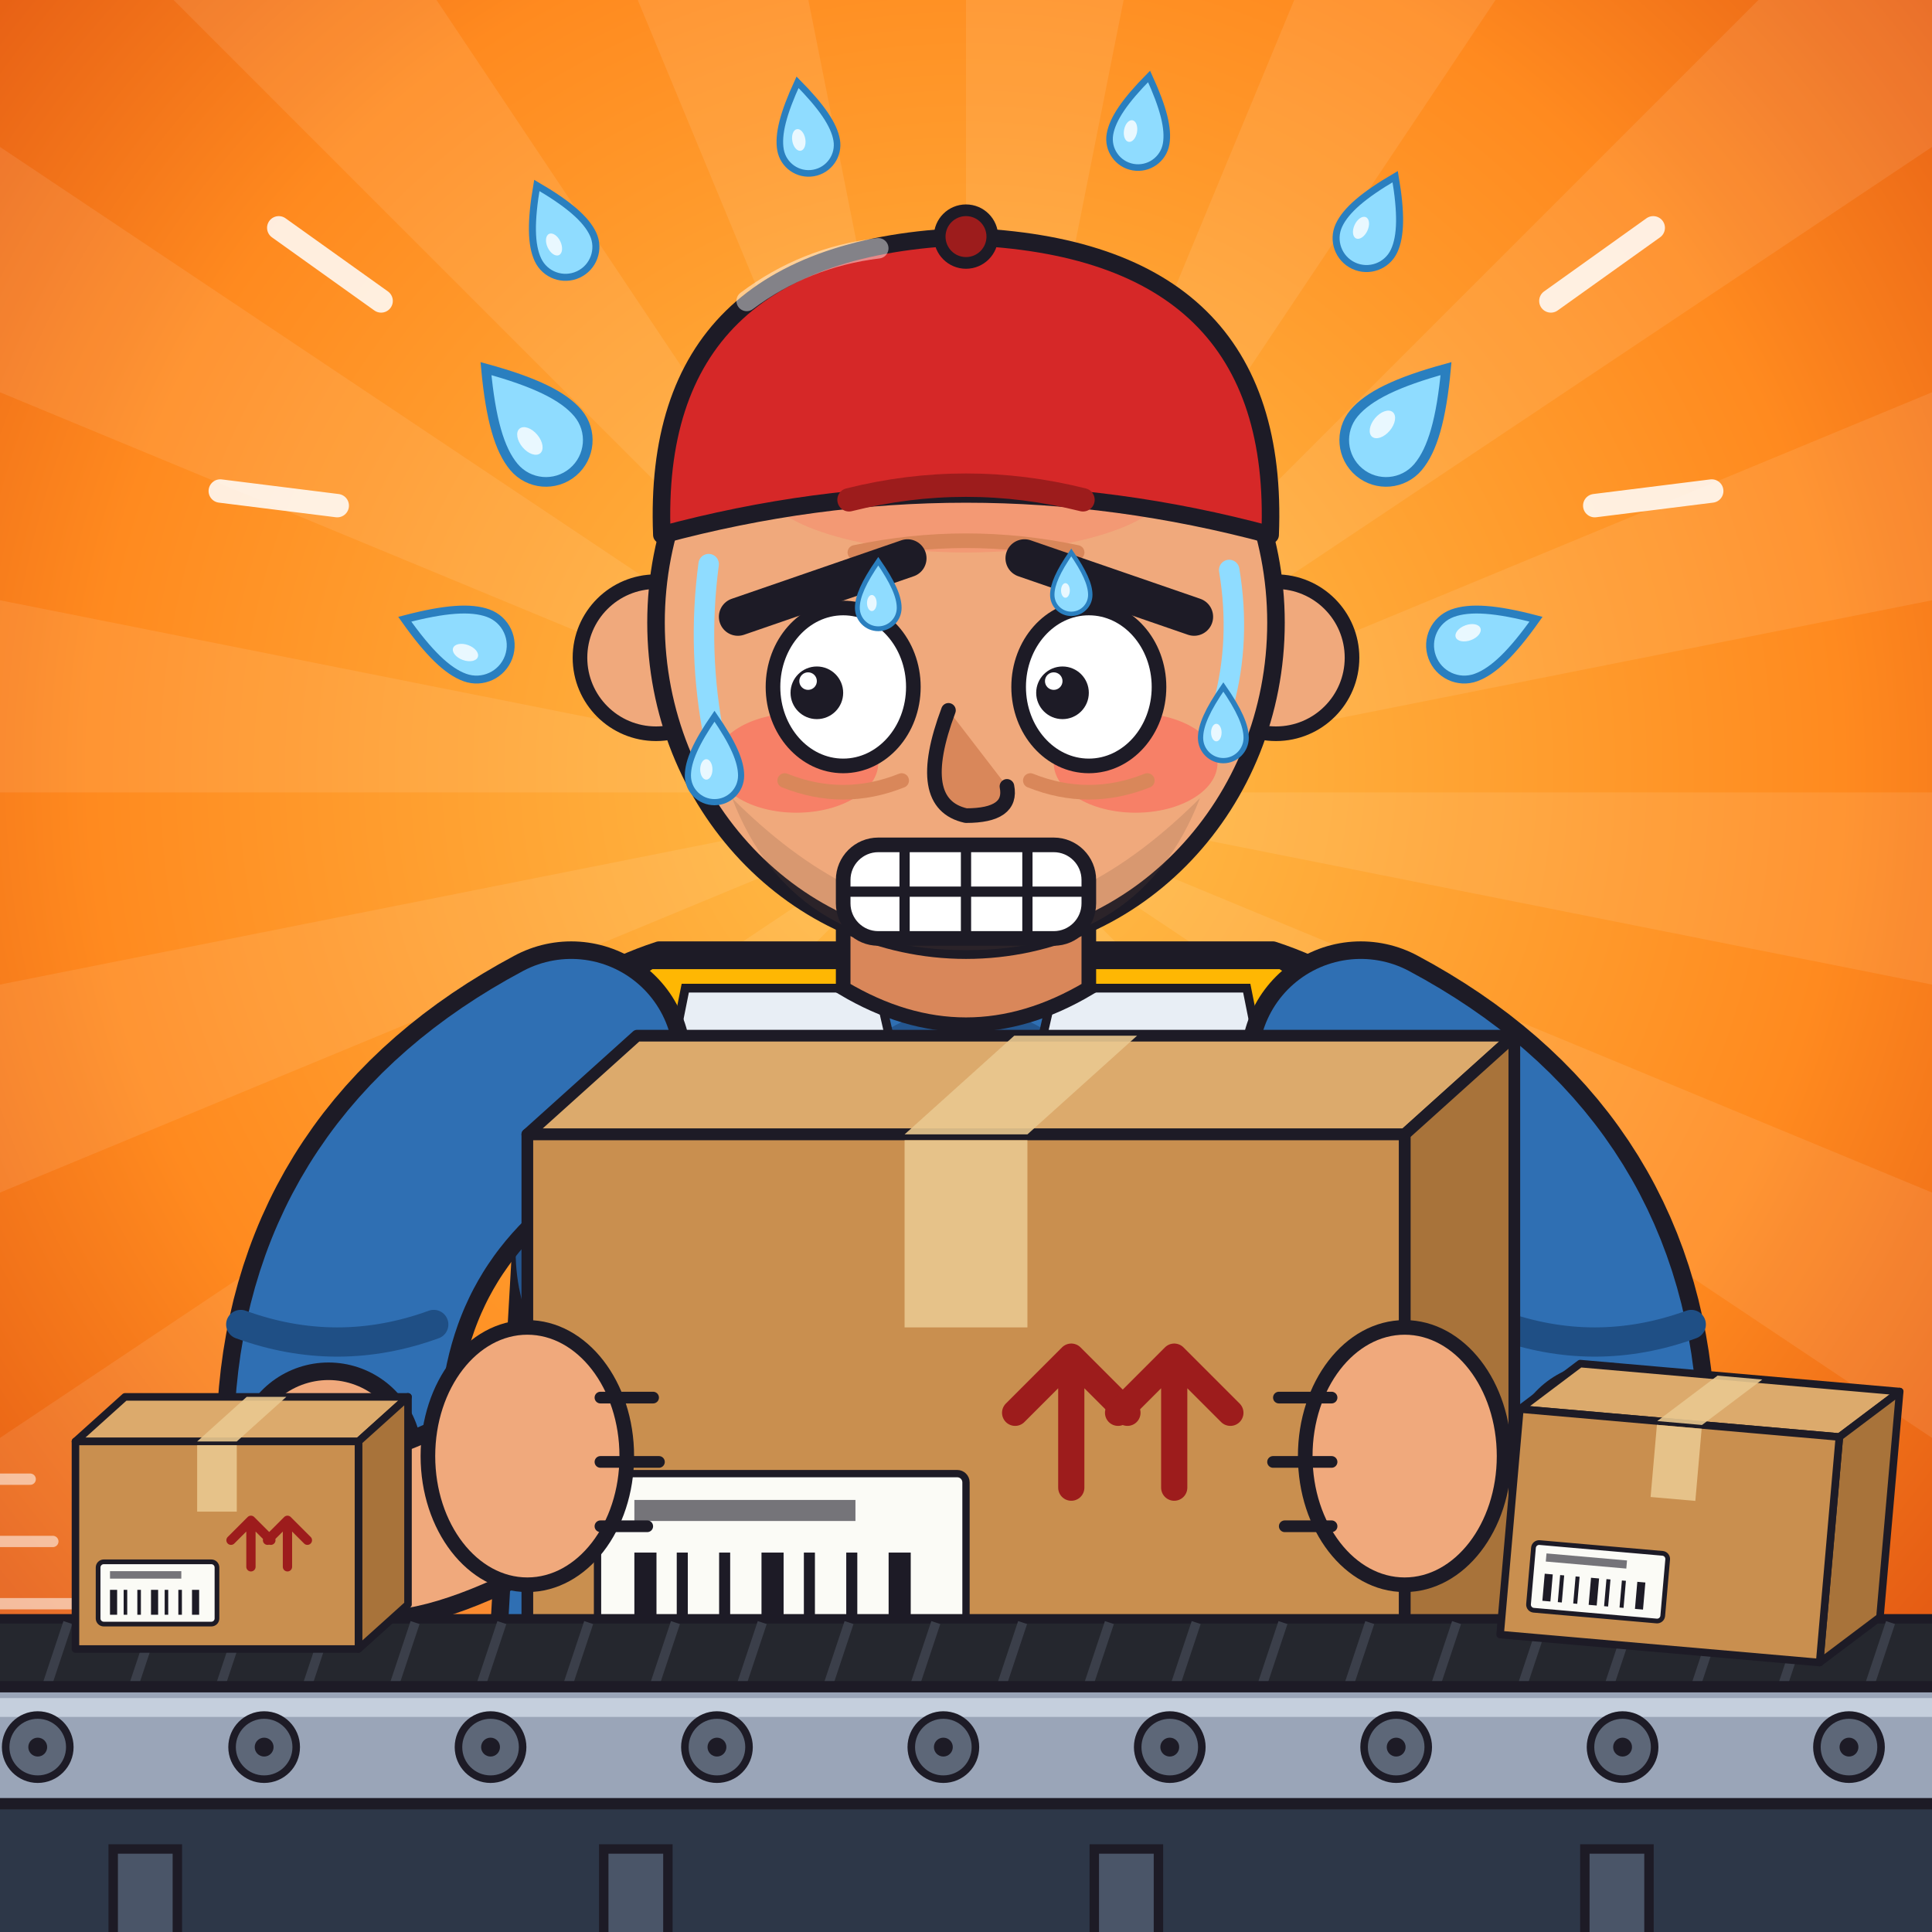
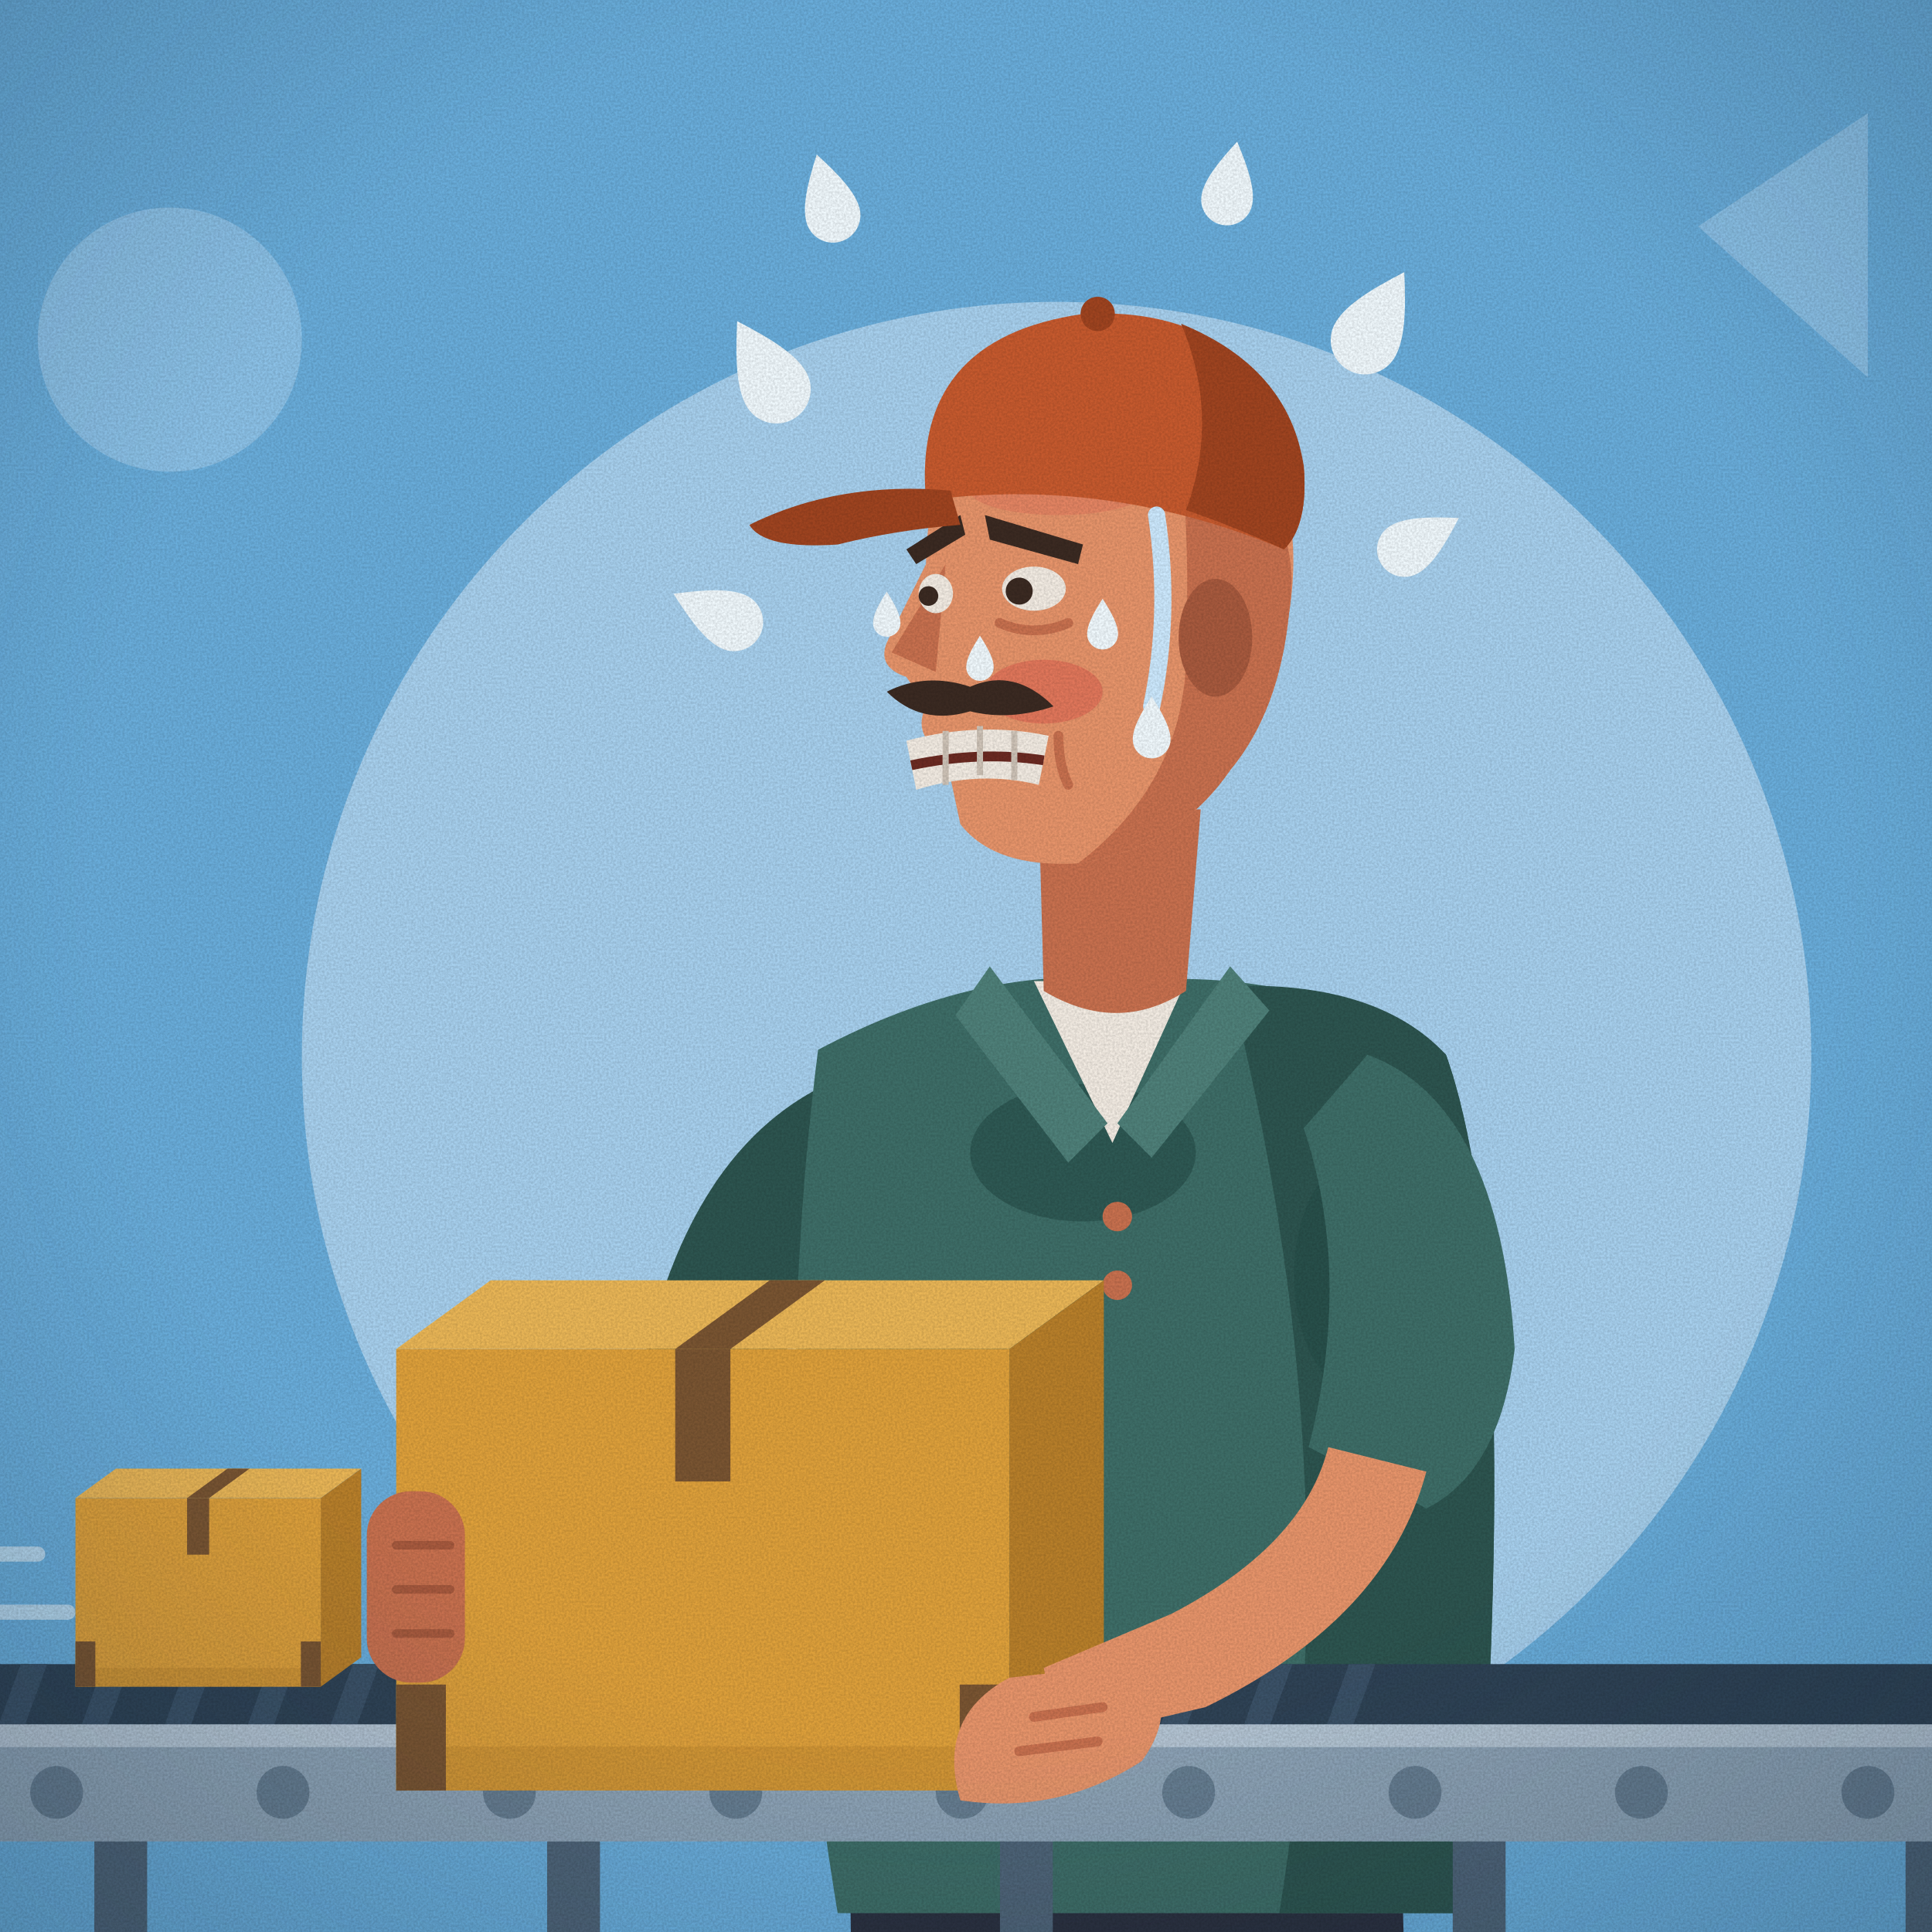
<svg xmlns="http://www.w3.org/2000/svg" width="1024" height="1024" viewBox="0 0 1024 1024">
  <defs>
-     <radialGradient id="ibg" cx=".5" cy=".4" r=".75">
-       <stop offset="0" stop-color="#ffc24b" />
-       <stop offset=".6" stop-color="#ff8a1f" />
-       <stop offset="1" stop-color="#d9480f" />
+     <filter id="grain" x="0" y="0" width="100%" height="100%">
+       <feTurbulence type="fractalNoise" baseFrequency=".85" numOctaves="3" seed="7" stitchTiles="stitch" />
+       <feColorMatrix values="0 0 0 0 0  0 0 0 0 0  0 0 0 0 0  0 0 0 -1.6 1.25" />
+     </filter>
+     <radialGradient id="vignette" cx=".5" cy=".45" r=".75">
+       <stop offset=".6" stop-color="#0b2236" stop-opacity="0" />
+       <stop offset="1" stop-color="#0b2236" stop-opacity=".22" />
    </radialGradient>
  </defs>
-   <rect width="1024" height="1024" fill="url(#ibg)" />
-   <path d="M512 420 L1512 420 L1492.785 615.09 Z" fill="#fff" opacity=".09" />
-   <path d="M512 420 L1435.88 802.683 L1343.47 975.57 Z" fill="#fff" opacity=".09" />
-   <path d="M512 420 L1219.107 1127.107 L1067.57 1251.47 Z" fill="#fff" opacity=".09" />
-   <path d="M512 420 L894.683 1343.88 L707.09 1400.785 Z" fill="#fff" opacity=".09" />
-   <path d="M512 420 L512 1420 L316.91 1400.785 Z" fill="#fff" opacity=".09" />
-   <path d="M512 420 L129.317 1343.88 L-43.57 1251.47 Z" fill="#fff" opacity=".09" />
-   <path d="M512 420 L-195.107 1127.107 L-319.47 975.57 Z" fill="#fff" opacity=".09" />
-   <path d="M512 420 L-411.88 802.683 L-468.785 615.09 Z" fill="#fff" opacity=".09" />
-   <path d="M512 420 L-488 420 L-468.785 224.91 Z" fill="#fff" opacity=".09" />
-   <path d="M512 420 L-411.88 37.317 L-319.47 -135.57 Z" fill="#fff" opacity=".09" />
-   <path d="M512 420 L-195.107 -287.107 L-43.57 -411.47 Z" fill="#fff" opacity=".09" />
-   <path d="M512 420 L129.317 -503.88 L316.91 -560.785 Z" fill="#fff" opacity=".09" />
-   <path d="M512 420 L512 -580 L707.09 -560.785 Z" fill="#fff" opacity=".09" />
-   <path d="M512 420 L894.683 -503.88 L1067.57 -411.47 Z" fill="#fff" opacity=".09" />
-   <path d="M512 420 L1219.107 -287.107 L1343.47 -135.57 Z" fill="#fff" opacity=".09" />
-   <path d="M512 420 L1435.88 37.317 L1492.785 224.91 Z" fill="#fff" opacity=".09" />
-   <g transform="translate(512 330) scale(1.55)">
+   <rect width="1024" height="1024" fill="#6aaedc" />
+   <circle cx="560" cy="560" r="400" fill="#a8d1ef" />
+   <circle cx="90" cy="180" r="70" fill="#8cc2e8" />
+   <path d="M900 120 L990 60 L990 200 Z" fill="#8cc2e8" />
+   <g transform="translate(600 520) scale(1.3)">
    <g>
-       <path d="M-150 175 Q-160 130 -105 112 L105 112 Q160 130 150 175 L172 560 L-172 560 Z" fill="#2f6fb3" stroke="#1d1b26" stroke-width="6" stroke-linejoin="round" />
-       <ellipse cx="-128" cy="215" rx="26" ry="42" fill="#24568f" />
-       <ellipse cx="128" cy="215" rx="26" ry="42" fill="#24568f" />
-       <ellipse cx="0" cy="160" rx="40" ry="28" fill="#24568f" />
-       <path d="M-108 116 L-40 116 L-8 260 L-8 560 L-150 560 L-140 190 Q-145 140 -108 116 Z" fill="#ffb703" stroke="#1d1b26" stroke-width="5" stroke-linejoin="round" />
-       <path d="M108 116 L40 116 L8 260 L8 560 L150 560 L140 190 Q145 140 108 116 Z" fill="#ffb703" stroke="#1d1b26" stroke-width="5" stroke-linejoin="round" />
-       <rect x="-148" y="430" width="140" height="26" fill="#e8eef5" stroke="#1d1b26" stroke-width="3" />
-       <rect x="8" y="430" width="140" height="26" fill="#e8eef5" stroke="#1d1b26" stroke-width="3" />
-       <path d="M-96 125 L-30 125 L-22 160 L-103 160 Z" fill="#e8eef5" stroke="#1d1b26" stroke-width="3" />
-       <path d="M96 125 L30 125 L22 160 L103 160 Z" fill="#e8eef5" stroke="#1d1b26" stroke-width="3" />
-       <path d="M-42 70 L-42 125 Q0 150 42 125 L42 70 Z" fill="#d9875a" stroke="#1d1b26" stroke-width="5" />
-       <path d="M-20 540 L-150 540 L-140 705 L-40 705 Z" fill="#2b3550" stroke="#1d1b26" stroke-width="6" stroke-linejoin="round" />
-       <path d="M-30 700 L-150 700 Q-185 705 -185 745 L-30 745 Z" fill="#5a3b24" stroke="#1d1b26" stroke-width="6" stroke-linejoin="round" />
-       <path d="M20 540 L150 540 L140 705 L40 705 Z" fill="#2b3550" stroke="#1d1b26" stroke-width="6" stroke-linejoin="round" />
-       <path d="M30 700 L150 700 Q185 705 185 745 L30 745 Z" fill="#5a3b24" stroke="#1d1b26" stroke-width="6" stroke-linejoin="round" />
-       <path d="M-135 150 Q-210 190 -215 270" fill="none" stroke="#1d1b26" stroke-width="82" stroke-linecap="round" />
-       <path d="M-135 150 Q-210 190 -215 270" fill="none" stroke="#2f6fb3" stroke-width="70" stroke-linecap="round" />
-       <path d="M-182 240 Q-215 252 -248 240" fill="none" stroke="#1f4f85" stroke-width="10" stroke-linecap="round" />
-       <path d="M-218 285 Q-225 330 -165 300" fill="none" stroke="#1d1b26" stroke-width="64" stroke-linecap="round" />
-       <path d="M-218 285 Q-225 330 -165 300" fill="none" stroke="#f0a97c" stroke-width="52" stroke-linecap="round" />
-       <path d="M135 150 Q210 190 215 270" fill="none" stroke="#1d1b26" stroke-width="82" stroke-linecap="round" />
-       <path d="M135 150 Q210 190 215 270" fill="none" stroke="#2f6fb3" stroke-width="70" stroke-linecap="round" />
-       <path d="M182 240 Q215 252 248 240" fill="none" stroke="#1f4f85" stroke-width="10" stroke-linecap="round" />
-       <path d="M218 285 Q225 330 165 300" fill="none" stroke="#1d1b26" stroke-width="64" stroke-linecap="round" />
-       <path d="M218 285 Q225 330 165 300" fill="none" stroke="#f0a97c" stroke-width="52" stroke-linecap="round" />
-       <g transform="rotate(0 0 275)">
-         <path d="M-150 175 L-112.5 141.25 L187.5 141.25 L150 175 Z" fill="#dcaa6c" stroke="#1d1b26" stroke-width="4" stroke-linejoin="round" />
-         <path d="M150 175 L187.5 141.25 L187.5 341.25 L150 375 Z" fill="#a8733a" stroke="#1d1b26" stroke-width="4" stroke-linejoin="round" />
-         <rect x="-150" y="175" width="300" height="200" fill="#c98f4f" stroke="#1d1b26" stroke-width="4" stroke-linejoin="round" />
-         <path d="M-21 175 L16.5 141.25 L58.5 141.25 L21 175 Z" fill="#e9c88f" opacity=".9" />
-         <rect x="-21" y="177" width="42" height="64" fill="#e9c88f" opacity=".9" />
-         <rect x="-126" y="291" width="126" height="60" rx="3" fill="#fbfbf6" stroke="#1d1b26" stroke-width="2.5" />
-         <rect x="-113.4" y="318" width="7.56" height="24" fill="#1d1b26" />
-         <rect x="-98.91" y="318" width="3.78" height="24" fill="#1d1b26" />
-         <rect x="-84.42" y="318" width="3.78" height="24" fill="#1d1b26" />
-         <rect x="-69.93" y="318" width="7.56" height="24" fill="#1d1b26" />
-         <rect x="-55.44" y="318" width="3.78" height="24" fill="#1d1b26" />
-         <rect x="-40.95" y="318" width="3.78" height="24" fill="#1d1b26" />
-         <rect x="-26.46" y="318" width="7.56" height="24" fill="#1d1b26" />
-         <rect x="-113.4" y="300" width="75.6" height="7.2" fill="#1d1b26" opacity=".6" />
-         <path d="M36 295.8 V251 M16.8 270.2 L36 251 L55.2 270.2" fill="none" stroke="#9d1c1c" stroke-width="8.96" stroke-linecap="round" stroke-linejoin="round" />
-         <path d="M71.2 295.8 V251 M52 270.2 L71.2 251 L90.4 270.2" fill="none" stroke="#9d1c1c" stroke-width="8.96" stroke-linecap="round" stroke-linejoin="round" />
-       </g>
-       <ellipse cx="-150" cy="285" rx="34" ry="44" fill="#f0a97c" stroke="#1d1b26" stroke-width="5" />
-       <path d="M-125 265 h18 M-125 287 h20 M-125 309 h16" stroke="#1d1b26" stroke-width="4" stroke-linecap="round" />
-       <ellipse cx="150" cy="285" rx="34" ry="44" fill="#f0a97c" stroke="#1d1b26" stroke-width="5" />
-       <path d="M125 265 h-18 M125 287 h-20 M125 309 h-16" stroke="#1d1b26" stroke-width="4" stroke-linecap="round" />
-       <circle cx="-106" cy="12" r="26" fill="#f0a97c" stroke="#1d1b26" stroke-width="5" />
-       <circle cx="106" cy="12" r="26" fill="#f0a97c" stroke="#1d1b26" stroke-width="5" />
-       <ellipse cx="0" cy="0" rx="106" ry="112" fill="#f0a97c" stroke="#1d1b26" stroke-width="6" />
-       <ellipse cx="-58" cy="48" rx="28" ry="17" fill="#ff4d4d" opacity=".45" />
-       <ellipse cx="58" cy="48" rx="28" ry="17" fill="#ff4d4d" opacity=".45" />
-       <ellipse cx="0" cy="-48" rx="70" ry="24" fill="#ff4d4d" opacity=".18" />
-       <path d="M-80 60 Q0 140 80 60 Q60 112 0 112 Q-60 112 -80 60 Z" fill="#6b4a3a" opacity=".18" />
-       <path d="M-104 -30 Q-108 -128 0 -132 Q108 -128 104 -30 Q0 -58 -104 -30 Z" fill="#d62828" stroke="#1d1b26" stroke-width="6" stroke-linejoin="round" />
-       <path d="M-40 -42 Q0 -52 40 -42" fill="none" stroke="#9d1c1c" stroke-width="8" stroke-linecap="round" />
-       <path d="M-75 -110 Q-55 -125 -30 -128" fill="none" stroke="#fff" stroke-width="7" stroke-linecap="round" opacity=".45" />
-       <circle cx="0" cy="-132" r="9" fill="#9d1c1c" stroke="#1d1b26" stroke-width="4" />
-       <path d="M-38 -24 Q0 -32 38 -24" fill="none" stroke="#d9875a" stroke-width="5" stroke-linecap="round" />
-       <path d="M-78 -2 L-20 -22" stroke="#1d1b26" stroke-width="13" stroke-linecap="round" />
-       <path d="M78 -2 L20 -22" stroke="#1d1b26" stroke-width="13" stroke-linecap="round" />
-       <ellipse cx="-42" cy="22" rx="24" ry="27" fill="#fff" stroke="#1d1b26" stroke-width="5" />
-       <circle cx="-51" cy="24" r="9" fill="#1d1b26" />
-       <circle cx="-54" cy="20" r="3" fill="#fff" />
-       <path d="M-62 54 Q-42 62 -22 54" fill="none" stroke="#d9875a" stroke-width="5" stroke-linecap="round" />
-       <ellipse cx="42" cy="22" rx="24" ry="27" fill="#fff" stroke="#1d1b26" stroke-width="5" />
-       <circle cx="33" cy="24" r="9" fill="#1d1b26" />
-       <circle cx="30" cy="20" r="3" fill="#fff" />
-       <path d="M22 54 Q42 62 62 54" fill="none" stroke="#d9875a" stroke-width="5" stroke-linecap="round" />
-       <path d="M-6 30 Q-18 62 0 66 Q16 66 14 56" fill="#d9875a" stroke="#1d1b26" stroke-width="5" stroke-linejoin="round" stroke-linecap="round" />
-       <rect x="-42" y="76" width="84" height="32" rx="12" fill="#fff" stroke="#1d1b26" stroke-width="5" />
-       <path d="M-40 92 H40 M-21 78 V106 M0 78 V106 M21 78 V106" stroke="#1d1b26" stroke-width="3.5" />
-       <path d="M-88 -20 Q-92 10 -86 40" fill="none" stroke="#8fdcff" stroke-width="7" stroke-linecap="round" />
-       <path transform="translate(-86 46) rotate(0) scale(0.7)" d="M0 -20 C 9 -7 13 2 13 9 A 13 13 0 1 1 -13 9 C -13 2 -9 -7 0 -20 Z" fill="#8fdcff" stroke="#2a7fbf" stroke-width="3" />
-       <ellipse transform="translate(-86 46) rotate(0) scale(0.7)" cx="-4" cy="6" rx="3" ry="5" fill="#fff" opacity=".8" />
-       <path d="M90 -18 Q94 6 88 28" fill="none" stroke="#8fdcff" stroke-width="7" stroke-linecap="round" />
-       <path transform="translate(88 34) rotate(0) scale(0.6)" d="M0 -20 C 9 -7 13 2 13 9 A 13 13 0 1 1 -13 9 C -13 2 -9 -7 0 -20 Z" fill="#8fdcff" stroke="#2a7fbf" stroke-width="3" />
-       <ellipse transform="translate(88 34) rotate(0) scale(0.6)" cx="-4" cy="6" rx="3" ry="5" fill="#fff" opacity=".8" />
-       <path transform="translate(-30 -10) rotate(0) scale(0.55)" d="M0 -20 C 9 -7 13 2 13 9 A 13 13 0 1 1 -13 9 C -13 2 -9 -7 0 -20 Z" fill="#8fdcff" stroke="#2a7fbf" stroke-width="3" />
-       <ellipse transform="translate(-30 -10) rotate(0) scale(0.55)" cx="-4" cy="6" rx="3" ry="5" fill="#fff" opacity=".8" />
-       <path transform="translate(36 -14) rotate(0) scale(0.5)" d="M0 -20 C 9 -7 13 2 13 9 A 13 13 0 1 1 -13 9 C -13 2 -9 -7 0 -20 Z" fill="#8fdcff" stroke="#2a7fbf" stroke-width="3" />
-       <ellipse transform="translate(36 -14) rotate(0) scale(0.5)" cx="-4" cy="6" rx="3" ry="5" fill="#fff" opacity=".8" />
-       <path transform="translate(-150 -70) rotate(-40) scale(1.1)" d="M0 -20 C 9 -7 13 2 13 9 A 13 13 0 1 1 -13 9 C -13 2 -9 -7 0 -20 Z" fill="#8fdcff" stroke="#2a7fbf" stroke-width="3" />
-       <ellipse transform="translate(-150 -70) rotate(-40) scale(1.1)" cx="-4" cy="6" rx="3" ry="5" fill="#fff" opacity=".8" />
-       <path transform="translate(-175 5) rotate(-70) scale(0.9)" d="M0 -20 C 9 -7 13 2 13 9 A 13 13 0 1 1 -13 9 C -13 2 -9 -7 0 -20 Z" fill="#8fdcff" stroke="#2a7fbf" stroke-width="3" />
-       <ellipse transform="translate(-175 5) rotate(-70) scale(0.9)" cx="-4" cy="6" rx="3" ry="5" fill="#fff" opacity=".8" />
-       <path transform="translate(-140 -135) rotate(-25) scale(0.8)" d="M0 -20 C 9 -7 13 2 13 9 A 13 13 0 1 1 -13 9 C -13 2 -9 -7 0 -20 Z" fill="#8fdcff" stroke="#2a7fbf" stroke-width="3" />
-       <ellipse transform="translate(-140 -135) rotate(-25) scale(0.8)" cx="-4" cy="6" rx="3" ry="5" fill="#fff" opacity=".8" />
-       <path transform="translate(150 -70) rotate(40) scale(1.1)" d="M0 -20 C 9 -7 13 2 13 9 A 13 13 0 1 1 -13 9 C -13 2 -9 -7 0 -20 Z" fill="#8fdcff" stroke="#2a7fbf" stroke-width="3" />
-       <ellipse transform="translate(150 -70) rotate(40) scale(1.1)" cx="-4" cy="6" rx="3" ry="5" fill="#fff" opacity=".8" />
-       <path transform="translate(178 5) rotate(70) scale(0.9)" d="M0 -20 C 9 -7 13 2 13 9 A 13 13 0 1 1 -13 9 C -13 2 -9 -7 0 -20 Z" fill="#8fdcff" stroke="#2a7fbf" stroke-width="3" />
-       <ellipse transform="translate(178 5) rotate(70) scale(0.9)" cx="-4" cy="6" rx="3" ry="5" fill="#fff" opacity=".8" />
-       <path transform="translate(140 -138) rotate(25) scale(0.8)" d="M0 -20 C 9 -7 13 2 13 9 A 13 13 0 1 1 -13 9 C -13 2 -9 -7 0 -20 Z" fill="#8fdcff" stroke="#2a7fbf" stroke-width="3" />
-       <ellipse transform="translate(140 -138) rotate(25) scale(0.8)" cx="-4" cy="6" rx="3" ry="5" fill="#fff" opacity=".8" />
-       <path transform="translate(-55 -170) rotate(-10) scale(0.75)" d="M0 -20 C 9 -7 13 2 13 9 A 13 13 0 1 1 -13 9 C -13 2 -9 -7 0 -20 Z" fill="#8fdcff" stroke="#2a7fbf" stroke-width="3" />
-       <ellipse transform="translate(-55 -170) rotate(-10) scale(0.75)" cx="-4" cy="6" rx="3" ry="5" fill="#fff" opacity=".8" />
-       <path transform="translate(60 -172) rotate(10) scale(0.75)" d="M0 -20 C 9 -7 13 2 13 9 A 13 13 0 1 1 -13 9 C -13 2 -9 -7 0 -20 Z" fill="#8fdcff" stroke="#2a7fbf" stroke-width="3" />
-       <ellipse transform="translate(60 -172) rotate(10) scale(0.75)" cx="-4" cy="6" rx="3" ry="5" fill="#fff" opacity=".8" />
-       <path d="M-200 -110 L-235 -135" stroke="#fff" stroke-width="8" stroke-linecap="round" opacity=".85" />
-       <path d="M-215 -40 L-255 -45" stroke="#fff" stroke-width="8" stroke-linecap="round" opacity=".85" />
-       <path d="M200 -110 L235 -135" stroke="#fff" stroke-width="8" stroke-linecap="round" opacity=".85" />
-       <path d="M215 -40 L255 -45" stroke="#fff" stroke-width="8" stroke-linecap="round" opacity=".85" />
+       <path d="M-115 360 L110 360 L120 760 L30 760 L5 470 L-20 760 L-110 760 Z" fill="#2b3140" />
+       <path d="M-125 740 h105 v40 h-130 q-5 -40 25 -40 Z M25 740 h105 q25 0 25 40 h-130 Z" fill="#4a3426" />
+       <path d="M-120 40 Q-190 70 -205 190 L-150 200 Q-140 110 -95 80 Z" fill="#2d5550" />
+       <path d="M-200 175 Q-235 250 -255 300 L-215 318 Q-190 260 -158 190 Z" fill="#c9714f" />
+       <path d="M-128 28 Q-60 -8 0 0 Q70 -6 128 30 Q160 120 140 380 L-120 380 Q-150 200 -128 28 Z" fill="#3e6e68" />
+       <path d="M40 2 Q100 0 128 30 Q160 120 140 380 L60 380 Q90 200 40 2 Z" fill="#2d5550" />
+       <ellipse cx="96" cy="120" rx="30" ry="50" fill="#28504b" />
+       <ellipse cx="-20" cy="70" rx="46" ry="28" fill="#28504b" opacity=".7" />
+       <path d="M-40 0 L-8 66 L22 0 Z" fill="#f4ede4" />
+       <path d="M-58 -6 L-10 58 L-26 74 L-72 14 Z" fill="#4f817a" />
+       <path d="M40 -6 L-6 58 L8 72 L56 12 Z" fill="#4f817a" />
+       <circle cx="-6" cy="96" r="6" fill="#c9714f" />
+       <circle cx="-6" cy="124" r="6" fill="#c9714f" />
+       <path d="M-38 -70 L28 -70 L22 4 Q-6 22 -36 4 Z" fill="#c9714f" />
+       <path d="M-60 -238 Q-10 -262 44 -232 Q72 -200 64 -150 Q60 -110 40 -86 Q18 -54 -22 -48 Q-56 -46 -70 -64 L-76 -92 Q-90 -100 -84 -112 L-92 -124 Q-104 -128 -100 -138 L-84 -170 Q-84 -208 -60 -238 Z" fill="#e8956b" />
+       <path d="M18 -230 Q72 -200 64 -150 Q60 -110 40 -86 Q18 -54 -22 -48 Q20 -80 22 -130 Q24 -190 18 -230 Z" fill="#c9714f" />
+       <ellipse cx="34" cy="-140" rx="15" ry="24" fill="#a85a3e" />
+       <ellipse cx="-36" cy="-118" rx="24" ry="13" fill="#dd5f4f" opacity=".55" />
+       <ellipse cx="-30" cy="-200" rx="36" ry="10" fill="#dd5f4f" opacity=".3" />
+       <path d="M-76 -170 L-98 -134 L-80 -126 Z" fill="#c9714f" />
+       <path d="M-60 -190 L-20 -178 L-22 -170 L-58 -180 Z" fill="#3b2a22" />
+       <path d="M-92 -176 L-70 -190 L-68 -182 L-88 -170 Z" fill="#3b2a22" />
+       <ellipse cx="-40" cy="-160" rx="13" ry="9" fill="#f4ede4" />
+       <circle cx="-46" cy="-159" r="5.5" fill="#3b2a22" />
+       <ellipse cx="-80" cy="-158" rx="7" ry="8" fill="#f4ede4" />
+       <circle cx="-83" cy="-157" r="4" fill="#3b2a22" />
+       <path d="M-54 -146 Q-40 -140 -26 -146" stroke="#c9714f" stroke-width="4" fill="none" stroke-linecap="round" />
+       <path d="M-92 -98 Q-62 -106 -34 -100 L-38 -80 Q-62 -86 -88 -78 Z" fill="#f4ede4" />
+       <path d="M-90 -88 Q-62 -94 -36 -90" stroke="#6c2a22" stroke-width="4" fill="none" />
+       <path d="M-76 -102 V-80 M-62 -104 V-84 M-48 -102 V-82" stroke="#cfc4b8" stroke-width="2.5" />
+       <path d="M-30 -100 Q-30 -88 -26 -80" stroke="#c9714f" stroke-width="4" fill="none" stroke-linecap="round" />
+       <path d="M-100 -118 Q-84 -126 -66 -120 Q-48 -128 -32 -112 Q-50 -106 -66 -110 Q-86 -104 -100 -118 Z" fill="#3b2a22" />
+       <path d="M-84 -196 Q-90 -262 -20 -272 Q50 -276 70 -210 Q72 -186 62 -176 Q-10 -206 -84 -196 Z" fill="#c75a2e" />
+       <path d="M20 -268 Q64 -250 70 -210 Q72 -186 62 -176 Q40 -186 22 -192 Q36 -230 20 -268 Z" fill="#a04420" />
+       <path d="M-74 -200 Q-120 -204 -156 -186 Q-150 -176 -120 -178 Q-96 -184 -70 -186 Z" fill="#a04420" />
+       <circle cx="-14" cy="-272" r="7" fill="#a04420" />
+       <path d="M10 -190 Q16 -150 8 -112" stroke="#cdeaff" stroke-width="7" fill="none" stroke-linecap="round" />
+       <path transform="translate(8 -104) rotate(0) scale(0.55)" d="M0 -22 C 9 -8 14 2 14 10 A 14 14 0 1 1 -14 10 C -14 2 -9 -8 0 -22 Z" fill="#f2fbff" />
+       <path transform="translate(-12 -146) rotate(0) scale(0.45)" d="M0 -22 C 9 -8 14 2 14 10 A 14 14 0 1 1 -14 10 C -14 2 -9 -8 0 -22 Z" fill="#f2fbff" />
+       <path transform="translate(-62 -132) rotate(0) scale(0.4)" d="M0 -22 C 9 -8 14 2 14 10 A 14 14 0 1 1 -14 10 C -14 2 -9 -8 0 -22 Z" fill="#f2fbff" />
+       <path transform="translate(-100 -150) rotate(0) scale(0.4)" d="M0 -22 C 9 -8 14 2 14 10 A 14 14 0 1 1 -14 10 C -14 2 -9 -8 0 -22 Z" fill="#f2fbff" />
+       <path transform="translate(-150 -250) rotate(-30) scale(1)" d="M0 -22 C 9 -8 14 2 14 10 A 14 14 0 1 1 -14 10 C -14 2 -9 -8 0 -22 Z" fill="#f2fbff" />
+       <path transform="translate(-170 -150) rotate(-65) scale(0.85)" d="M0 -22 C 9 -8 14 2 14 10 A 14 14 0 1 1 -14 10 C -14 2 -9 -8 0 -22 Z" fill="#f2fbff" />
+       <path transform="translate(-124 -320) rotate(-15) scale(0.8)" d="M0 -22 C 9 -8 14 2 14 10 A 14 14 0 1 1 -14 10 C -14 2 -9 -8 0 -22 Z" fill="#f2fbff" />
+       <path transform="translate(100 -270) rotate(30) scale(1)" d="M0 -22 C 9 -8 14 2 14 10 A 14 14 0 1 1 -14 10 C -14 2 -9 -8 0 -22 Z" fill="#f2fbff" />
+       <path transform="translate(118 -180) rotate(60) scale(0.8)" d="M0 -22 C 9 -8 14 2 14 10 A 14 14 0 1 1 -14 10 C -14 2 -9 -8 0 -22 Z" fill="#f2fbff" />
+       <path transform="translate(40 -326) rotate(10) scale(0.75)" d="M0 -22 C 9 -8 14 2 14 10 A 14 14 0 1 1 -14 10 C -14 2 -9 -8 0 -22 Z" fill="#f2fbff" />
    </g>
  </g>
-   <rect x="0" y="940" width="1024" height="84" fill="#2d3748" />
-   <rect x="60" y="980" width="34" height="120" fill="#4a5568" stroke="#1d1b26" stroke-width="5" />
-   <rect x="50" y="1086" width="54" height="14" fill="#2d3748" stroke="#1d1b26" stroke-width="4" />
-   <rect x="320" y="980" width="34" height="120" fill="#4a5568" stroke="#1d1b26" stroke-width="5" />
-   <rect x="310" y="1086" width="54" height="14" fill="#2d3748" stroke="#1d1b26" stroke-width="4" />
-   <rect x="580" y="980" width="34" height="120" fill="#4a5568" stroke="#1d1b26" stroke-width="5" />
-   <rect x="570" y="1086" width="54" height="14" fill="#2d3748" stroke="#1d1b26" stroke-width="4" />
-   <rect x="840" y="980" width="34" height="120" fill="#4a5568" stroke="#1d1b26" stroke-width="5" />
-   <rect x="830" y="1086" width="54" height="14" fill="#2d3748" stroke="#1d1b26" stroke-width="4" />
-   <rect x="-20" y="950" width="1064" height="16" fill="#2d3748" />
-   <rect x="-20" y="858" width="1064" height="40" fill="#25272e" stroke="#1d1b26" stroke-width="5" />
-   <path d="M-10 860 L-22 896" stroke="#3b3f4a" stroke-width="5" />
-   <path d="M36 860 L24 896" stroke="#3b3f4a" stroke-width="5" />
-   <path d="M82 860 L70 896" stroke="#3b3f4a" stroke-width="5" />
-   <path d="M128 860 L116 896" stroke="#3b3f4a" stroke-width="5" />
-   <path d="M174 860 L162 896" stroke="#3b3f4a" stroke-width="5" />
-   <path d="M220 860 L208 896" stroke="#3b3f4a" stroke-width="5" />
-   <path d="M266 860 L254 896" stroke="#3b3f4a" stroke-width="5" />
-   <path d="M312 860 L300 896" stroke="#3b3f4a" stroke-width="5" />
-   <path d="M358 860 L346 896" stroke="#3b3f4a" stroke-width="5" />
-   <path d="M404 860 L392 896" stroke="#3b3f4a" stroke-width="5" />
-   <path d="M450 860 L438 896" stroke="#3b3f4a" stroke-width="5" />
-   <path d="M496 860 L484 896" stroke="#3b3f4a" stroke-width="5" />
-   <path d="M542 860 L530 896" stroke="#3b3f4a" stroke-width="5" />
-   <path d="M588 860 L576 896" stroke="#3b3f4a" stroke-width="5" />
-   <path d="M634 860 L622 896" stroke="#3b3f4a" stroke-width="5" />
-   <path d="M680 860 L668 896" stroke="#3b3f4a" stroke-width="5" />
-   <path d="M726 860 L714 896" stroke="#3b3f4a" stroke-width="5" />
-   <path d="M772 860 L760 896" stroke="#3b3f4a" stroke-width="5" />
-   <path d="M818 860 L806 896" stroke="#3b3f4a" stroke-width="5" />
-   <path d="M864 860 L852 896" stroke="#3b3f4a" stroke-width="5" />
-   <path d="M910 860 L898 896" stroke="#3b3f4a" stroke-width="5" />
-   <path d="M956 860 L944 896" stroke="#3b3f4a" stroke-width="5" />
-   <path d="M1002 860 L990 896" stroke="#3b3f4a" stroke-width="5" />
-   <rect x="-20" y="894" width="1064" height="62" rx="6" fill="#9aa5b8" stroke="#1d1b26" stroke-width="6" />
-   <rect x="-20" y="900" width="1064" height="10" fill="#c5cfdd" />
-   <circle cx="20" cy="926" r="17" fill="#5d6778" stroke="#1d1b26" stroke-width="4" />
-   <circle cx="20" cy="926" r="5" fill="#1d1b26" />
-   <circle cx="140" cy="926" r="17" fill="#5d6778" stroke="#1d1b26" stroke-width="4" />
-   <circle cx="140" cy="926" r="5" fill="#1d1b26" />
-   <circle cx="260" cy="926" r="17" fill="#5d6778" stroke="#1d1b26" stroke-width="4" />
-   <circle cx="260" cy="926" r="5" fill="#1d1b26" />
-   <circle cx="380" cy="926" r="17" fill="#5d6778" stroke="#1d1b26" stroke-width="4" />
-   <circle cx="380" cy="926" r="5" fill="#1d1b26" />
-   <circle cx="500" cy="926" r="17" fill="#5d6778" stroke="#1d1b26" stroke-width="4" />
-   <circle cx="500" cy="926" r="5" fill="#1d1b26" />
-   <circle cx="620" cy="926" r="17" fill="#5d6778" stroke="#1d1b26" stroke-width="4" />
-   <circle cx="620" cy="926" r="5" fill="#1d1b26" />
-   <circle cx="740" cy="926" r="17" fill="#5d6778" stroke="#1d1b26" stroke-width="4" />
-   <circle cx="740" cy="926" r="5" fill="#1d1b26" />
-   <circle cx="860" cy="926" r="17" fill="#5d6778" stroke="#1d1b26" stroke-width="4" />
-   <circle cx="860" cy="926" r="5" fill="#1d1b26" />
-   <circle cx="980" cy="926" r="17" fill="#5d6778" stroke="#1d1b26" stroke-width="4" />
-   <circle cx="980" cy="926" r="5" fill="#1d1b26" />
-   <path d="M40 850 H-30" stroke="#fff" stroke-width="6" stroke-linecap="round" opacity=".55" />
-   <path d="M28 817 H-55" stroke="#fff" stroke-width="6" stroke-linecap="round" opacity=".55" />
-   <path d="M16 784 H-80" stroke="#fff" stroke-width="6" stroke-linecap="round" opacity=".55" />
-   <g transform="rotate(0 115 819)">
-     <path d="M40 764 L66.25 740.375 L216.25 740.375 L190 764 Z" fill="#dcaa6c" stroke="#1d1b26" stroke-width="4" stroke-linejoin="round" />
-     <path d="M190 764 L216.25 740.375 L216.25 850.375 L190 874 Z" fill="#a8733a" stroke="#1d1b26" stroke-width="4" stroke-linejoin="round" />
-     <rect x="40" y="764" width="150" height="110" fill="#c98f4f" stroke="#1d1b26" stroke-width="4" stroke-linejoin="round" />
-     <path d="M104.5 764 L130.75 740.375 L151.75 740.375 L125.5 764 Z" fill="#e9c88f" opacity=".9" />
-     <rect x="104.5" y="766" width="21" height="35.2" fill="#e9c88f" opacity=".9" />
-     <rect x="52" y="827.8" width="63" height="33" rx="3" fill="#fbfbf6" stroke="#1d1b26" stroke-width="2.5" />
-     <rect x="58.3" y="842.65" width="3.78" height="13.2" fill="#1d1b26" />
-     <rect x="65.545" y="842.65" width="1.89" height="13.2" fill="#1d1b26" />
-     <rect x="72.79" y="842.65" width="1.89" height="13.2" fill="#1d1b26" />
-     <rect x="80.035" y="842.65" width="3.78" height="13.2" fill="#1d1b26" />
-     <rect x="87.28" y="842.65" width="1.89" height="13.2" fill="#1d1b26" />
-     <rect x="94.525" y="842.65" width="1.89" height="13.2" fill="#1d1b26" />
-     <rect x="101.77" y="842.65" width="3.78" height="13.2" fill="#1d1b26" />
-     <rect x="58.3" y="832.75" width="37.8" height="3.96" fill="#1d1b26" opacity=".6" />
-     <path d="M133 830.44 V805.8 M122.44 816.36 L133 805.8 L143.56 816.36" fill="none" stroke="#9d1c1c" stroke-width="4.928" stroke-linecap="round" stroke-linejoin="round" />
-     <path d="M152.36 830.44 V805.8 M141.8 816.36 L152.36 805.8 L162.92 816.36" fill="none" stroke="#9d1c1c" stroke-width="4.928" stroke-linecap="round" stroke-linejoin="round" />
+   <rect x="50" y="970" width="28" height="130" fill="#4f6579" />
+   <rect x="290" y="970" width="28" height="130" fill="#4f6579" />
+   <rect x="530" y="970" width="28" height="130" fill="#4f6579" />
+   <rect x="770" y="970" width="28" height="130" fill="#4f6579" />
+   <rect x="1010" y="970" width="28" height="130" fill="#4f6579" />
+   <rect x="-20" y="882" width="1064" height="34" fill="#2f4356" />
+   <rect x="-20" y="882" width="14" height="34" fill="#3b5268" transform="skewX(-20)" transform-origin="-20 900" />
+   <rect x="24" y="882" width="14" height="34" fill="#3b5268" transform="skewX(-20)" transform-origin="24 900" />
+   <rect x="68" y="882" width="14" height="34" fill="#3b5268" transform="skewX(-20)" transform-origin="68 900" />
+   <rect x="112" y="882" width="14" height="34" fill="#3b5268" transform="skewX(-20)" transform-origin="112 900" />
+   <rect x="156" y="882" width="14" height="34" fill="#3b5268" transform="skewX(-20)" transform-origin="156 900" />
+   <rect x="200" y="882" width="14" height="34" fill="#3b5268" transform="skewX(-20)" transform-origin="200 900" />
+   <rect x="244" y="882" width="14" height="34" fill="#3b5268" transform="skewX(-20)" transform-origin="244 900" />
+   <rect x="288" y="882" width="14" height="34" fill="#3b5268" transform="skewX(-20)" transform-origin="288 900" />
+   <rect x="332" y="882" width="14" height="34" fill="#3b5268" transform="skewX(-20)" transform-origin="332 900" />
+   <rect x="376" y="882" width="14" height="34" fill="#3b5268" transform="skewX(-20)" transform-origin="376 900" />
+   <rect x="420" y="882" width="14" height="34" fill="#3b5268" transform="skewX(-20)" transform-origin="420 900" />
+   <rect x="464" y="882" width="14" height="34" fill="#3b5268" transform="skewX(-20)" transform-origin="464 900" />
+   <rect x="508" y="882" width="14" height="34" fill="#3b5268" transform="skewX(-20)" transform-origin="508 900" />
+   <rect x="552" y="882" width="14" height="34" fill="#3b5268" transform="skewX(-20)" transform-origin="552 900" />
+   <rect x="596" y="882" width="14" height="34" fill="#3b5268" transform="skewX(-20)" transform-origin="596 900" />
+   <rect x="640" y="882" width="14" height="34" fill="#3b5268" transform="skewX(-20)" transform-origin="640 900" />
+   <rect x="684" y="882" width="14" height="34" fill="#3b5268" transform="skewX(-20)" transform-origin="684 900" />
+   <rect x="728" y="882" width="14" height="34" fill="#3b5268" transform="skewX(-20)" transform-origin="728 900" />
+   <rect x="772" y="882" width="14" height="34" fill="#3b5268" transform="skewX(-20)" transform-origin="772 900" />
+   <rect x="816" y="882" width="14" height="34" fill="#3b5268" transform="skewX(-20)" transform-origin="816 900" />
+   <rect x="860" y="882" width="14" height="34" fill="#3b5268" transform="skewX(-20)" transform-origin="860 900" />
+   <rect x="904" y="882" width="14" height="34" fill="#3b5268" transform="skewX(-20)" transform-origin="904 900" />
+   <rect x="948" y="882" width="14" height="34" fill="#3b5268" transform="skewX(-20)" transform-origin="948 900" />
+   <rect x="992" y="882" width="14" height="34" fill="#3b5268" transform="skewX(-20)" transform-origin="992 900" />
+   <rect x="1036" y="882" width="14" height="34" fill="#3b5268" transform="skewX(-20)" transform-origin="1036 900" />
+   <rect x="-20" y="914" width="1064" height="62" fill="#8ea4b7" />
+   <rect x="-20" y="914" width="1064" height="12" fill="#b5c6d5" />
+   <circle cx="30" cy="950" r="14" fill="#677e92" />
+   <circle cx="150" cy="950" r="14" fill="#677e92" />
+   <circle cx="270" cy="950" r="14" fill="#677e92" />
+   <circle cx="390" cy="950" r="14" fill="#677e92" />
+   <circle cx="510" cy="950" r="14" fill="#677e92" />
+   <circle cx="630" cy="950" r="14" fill="#677e92" />
+   <circle cx="750" cy="950" r="14" fill="#677e92" />
+   <circle cx="870" cy="950" r="14" fill="#677e92" />
+   <circle cx="990" cy="950" r="14" fill="#677e92" />
+   <g transform="translate(600 520) scale(1.3)">
+     <g transform="rotate(0 -175 240)">
+       <path d="M-300 150 l38.5 -28 h250 l-38.5 28 Z" fill="#ebb757" />
+       <path d="M-50 150 l38.5 -28 v180 l-38.5 28 Z" fill="#b9802a" />
+       <rect x="-300" y="150" width="250" height="180" fill="#dfa13b" />
+       <rect x="-300" y="312" width="250" height="18" fill="#b9802a" opacity=".35" />
+       <path d="M-186.25 150 l38.5 -28 h22.5 l-38.5 28 Z" fill="#7a5532" />
+       <rect x="-186.25" y="150" width="22.5" height="54" fill="#7a5532" />
+       <rect x="-300" y="286.8" width="20.25" height="43.2" fill="#7a5532" />
+       <rect x="-70.25" y="286.8" width="20.25" height="43.2" fill="#7a5532" />
+     </g>
+     <rect x="-312" y="208" width="40" height="78" rx="18" fill="#c9714f" />
+     <path d="M-300 230 h22 M-300 248 h22 M-300 266 h22" stroke="#a85a3e" stroke-width="3.5" stroke-linecap="round" />
+     <path d="M96 30 Q150 50 156 150 Q150 200 120 215 L72 190 Q90 120 70 60 Z" fill="#3e6e68" />
+     <path d="M120 200 Q104 260 30 296 L-30 310 L-36 280 L16 258 Q70 230 80 190 Z" fill="#e8956b" />
+     <path d="M-70 334 Q-80 300 -50 284 L4 278 Q20 296 4 318 Q-30 340 -70 334 Z" fill="#e8956b" />
+     <path d="M-40 300 L-12 296 M-46 314 L-14 310" stroke="#c9714f" stroke-width="4" stroke-linecap="round" />
  </g>
-   <g transform="rotate(5 885 814)">
-     <path d="M800 754 L829.75 727.225 L999.75 727.225 L970 754 Z" fill="#dcaa6c" stroke="#1d1b26" stroke-width="4" stroke-linejoin="round" />
-     <path d="M970 754 L999.75 727.225 L999.75 847.225 L970 874 Z" fill="#a8733a" stroke="#1d1b26" stroke-width="4" stroke-linejoin="round" />
-     <rect x="800" y="754" width="170" height="120" fill="#c98f4f" stroke="#1d1b26" stroke-width="4" stroke-linejoin="round" />
-     <path d="M873.1 754 L902.85 727.225 L926.65 727.225 L896.9 754 Z" fill="#e9c88f" opacity=".9" />
-     <rect x="873.1" y="756" width="23.8" height="38.4" fill="#e9c88f" opacity=".9" />
-     <rect x="813.6" y="823.6" width="71.4" height="36" rx="3" fill="#fbfbf6" stroke="#1d1b26" stroke-width="2.5" />
-     <rect x="820.74" y="839.8" width="4.284" height="14.4" fill="#1d1b26" />
-     <rect x="828.951" y="839.8" width="2.142" height="14.4" fill="#1d1b26" />
-     <rect x="837.162" y="839.8" width="2.142" height="14.4" fill="#1d1b26" />
-     <rect x="845.373" y="839.8" width="4.284" height="14.4" fill="#1d1b26" />
-     <rect x="853.584" y="839.8" width="2.142" height="14.4" fill="#1d1b26" />
-     <rect x="861.795" y="839.8" width="2.142" height="14.4" fill="#1d1b26" />
-     <rect x="870.006" y="839.8" width="4.284" height="14.4" fill="#1d1b26" />
-     <rect x="820.74" y="829" width="42.84" height="4.32" fill="#1d1b26" opacity=".6" />
+   <rect x="-40" y="850.5" width="80" height="8" rx="4" fill="#ffffff" opacity=".5" />
+   <rect x="-70" y="819.7" width="94" height="8" rx="4" fill="#ffffff" opacity=".5" />
+   <g transform="rotate(0 105 844)">
+     <path d="M40 794 l21.45 -15.6 h130 l-21.45 15.6 Z" fill="#ebb757" />
+     <path d="M170 794 l21.45 -15.6 v100 l-21.45 15.6 Z" fill="#b9802a" />
+     <rect x="40" y="794" width="130" height="100" fill="#dfa13b" />
+     <rect x="40" y="884" width="130" height="10" fill="#b9802a" opacity=".35" />
+     <path d="M99.15 794 l21.45 -15.6 h11.7 l-21.45 15.6 Z" fill="#7a5532" />
+     <rect x="99.15" y="794" width="11.7" height="30" fill="#7a5532" />
+     <rect x="40" y="870" width="10.53" height="24" fill="#7a5532" />
+     <rect x="159.47" y="870" width="10.53" height="24" fill="#7a5532" />
  </g>
+   <rect width="1024" height="1024" fill="url(#vignette)" />
+   <rect width="1024" height="1024" filter="url(#grain)" opacity="0.14" style="mix-blend-mode:multiply" />
</svg>
